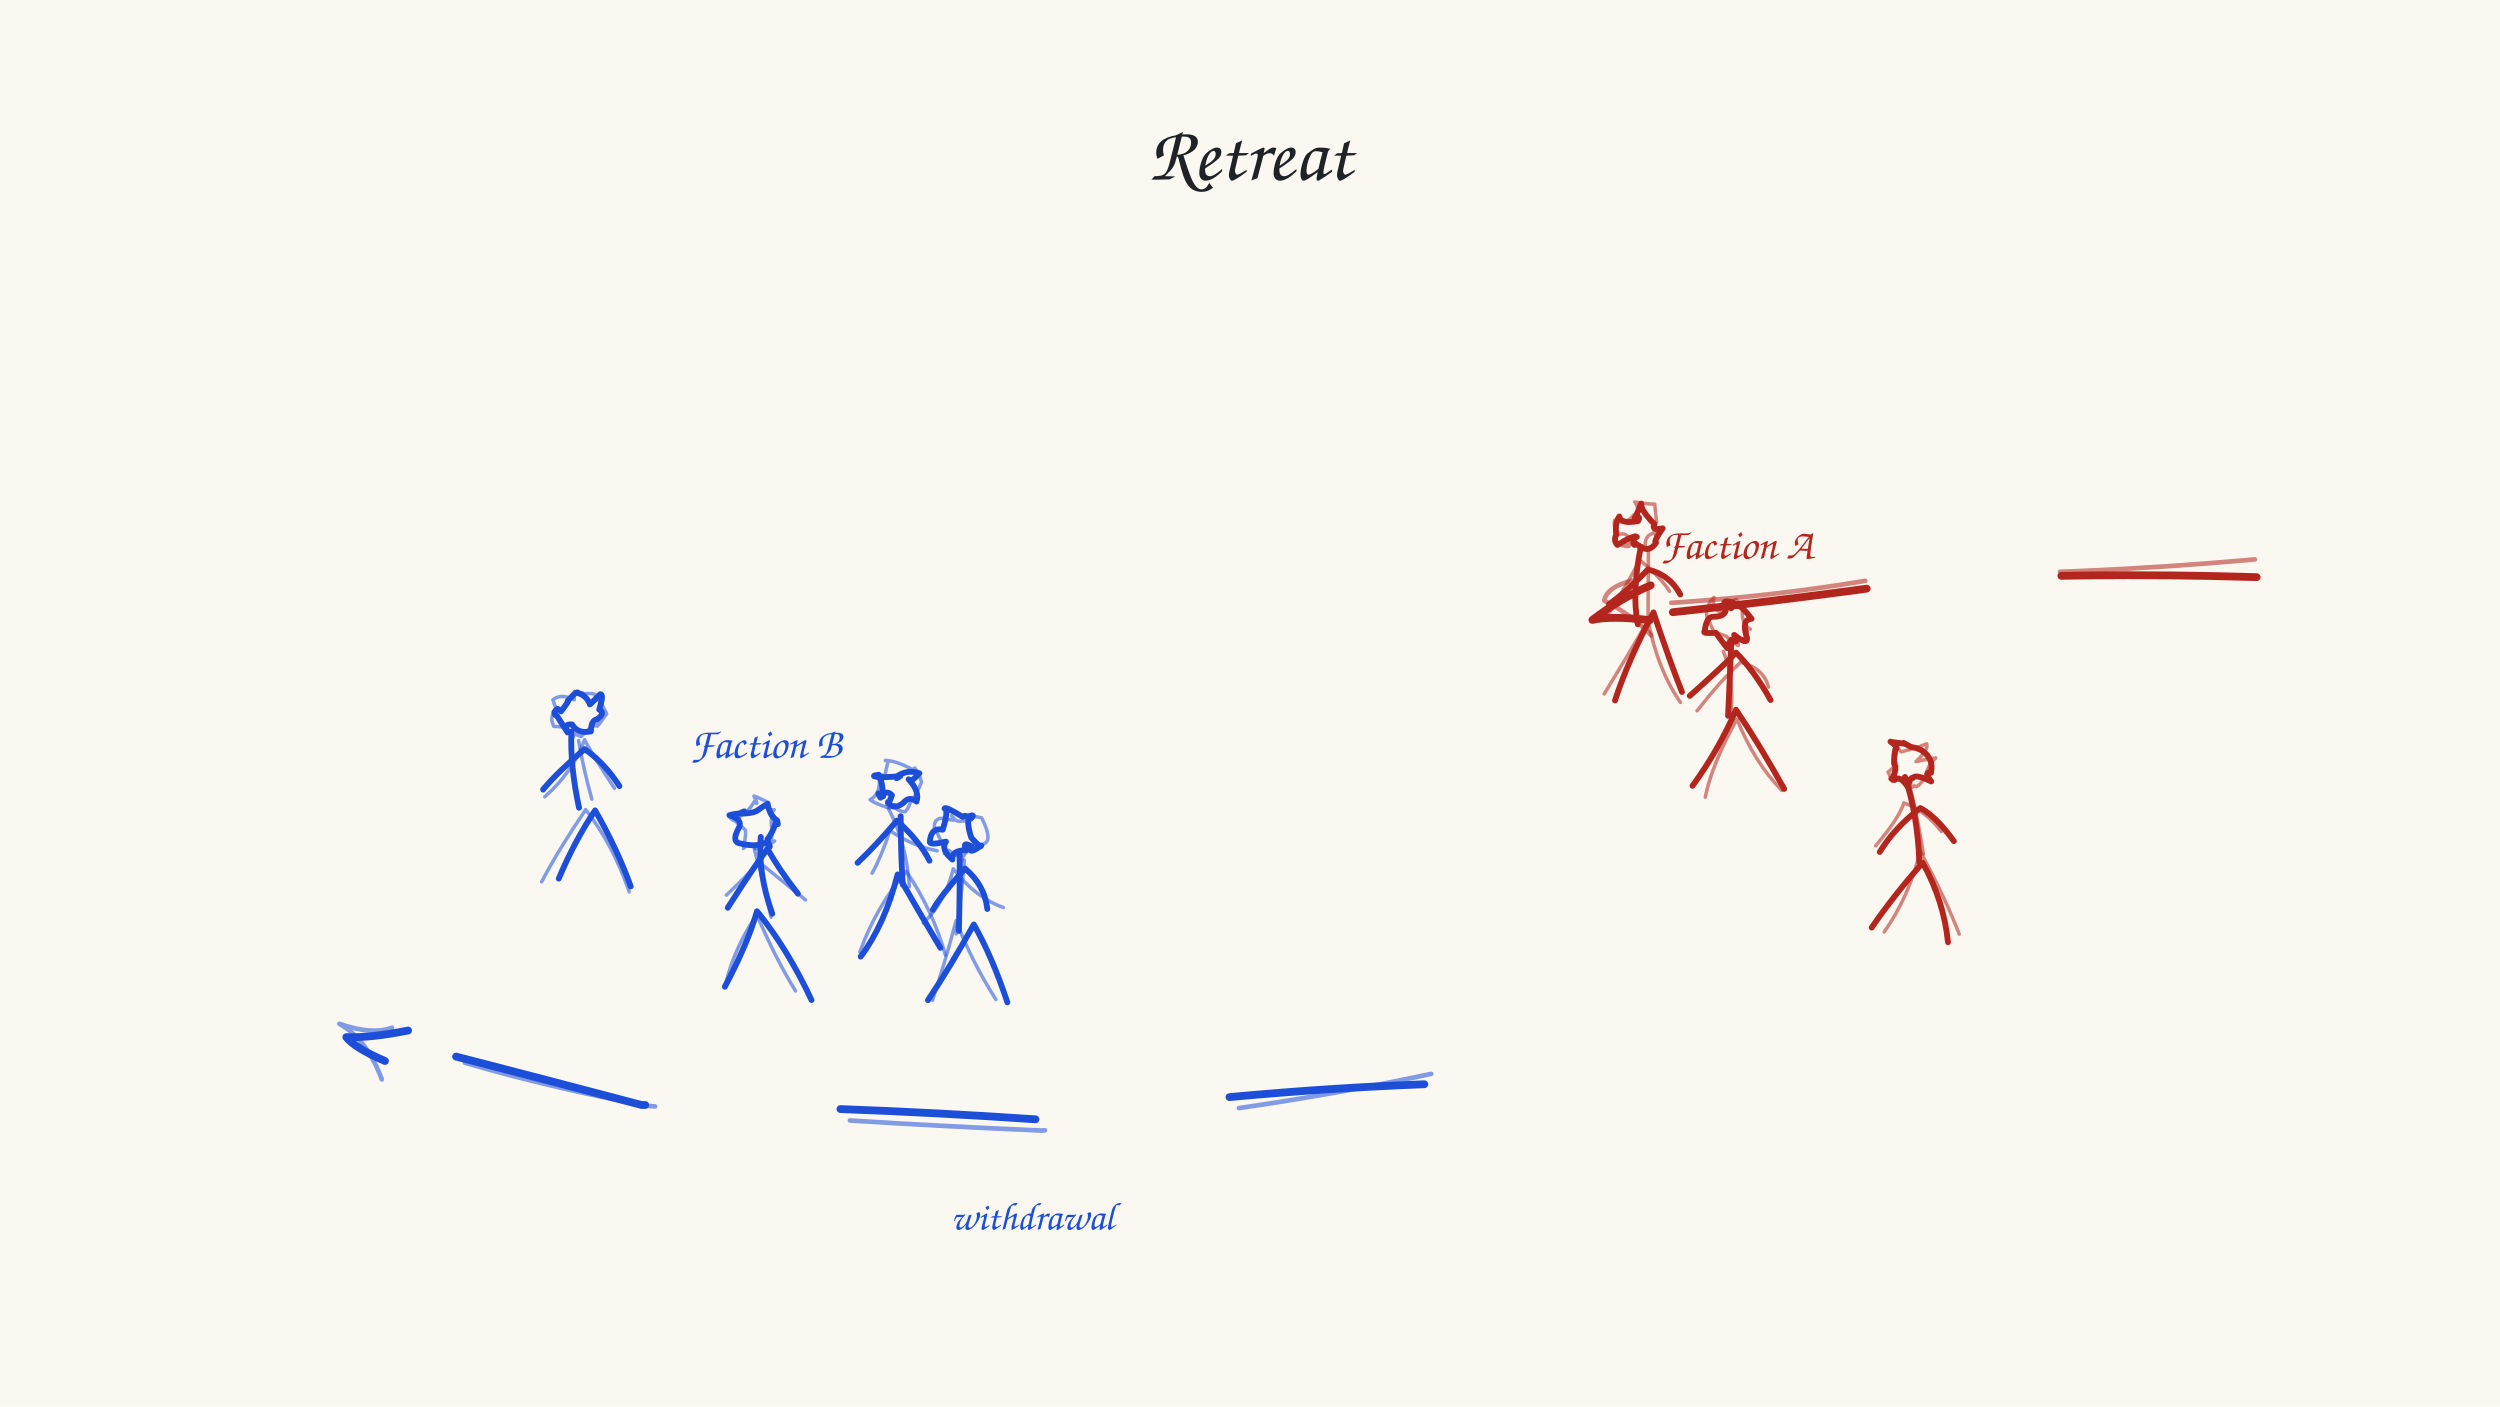
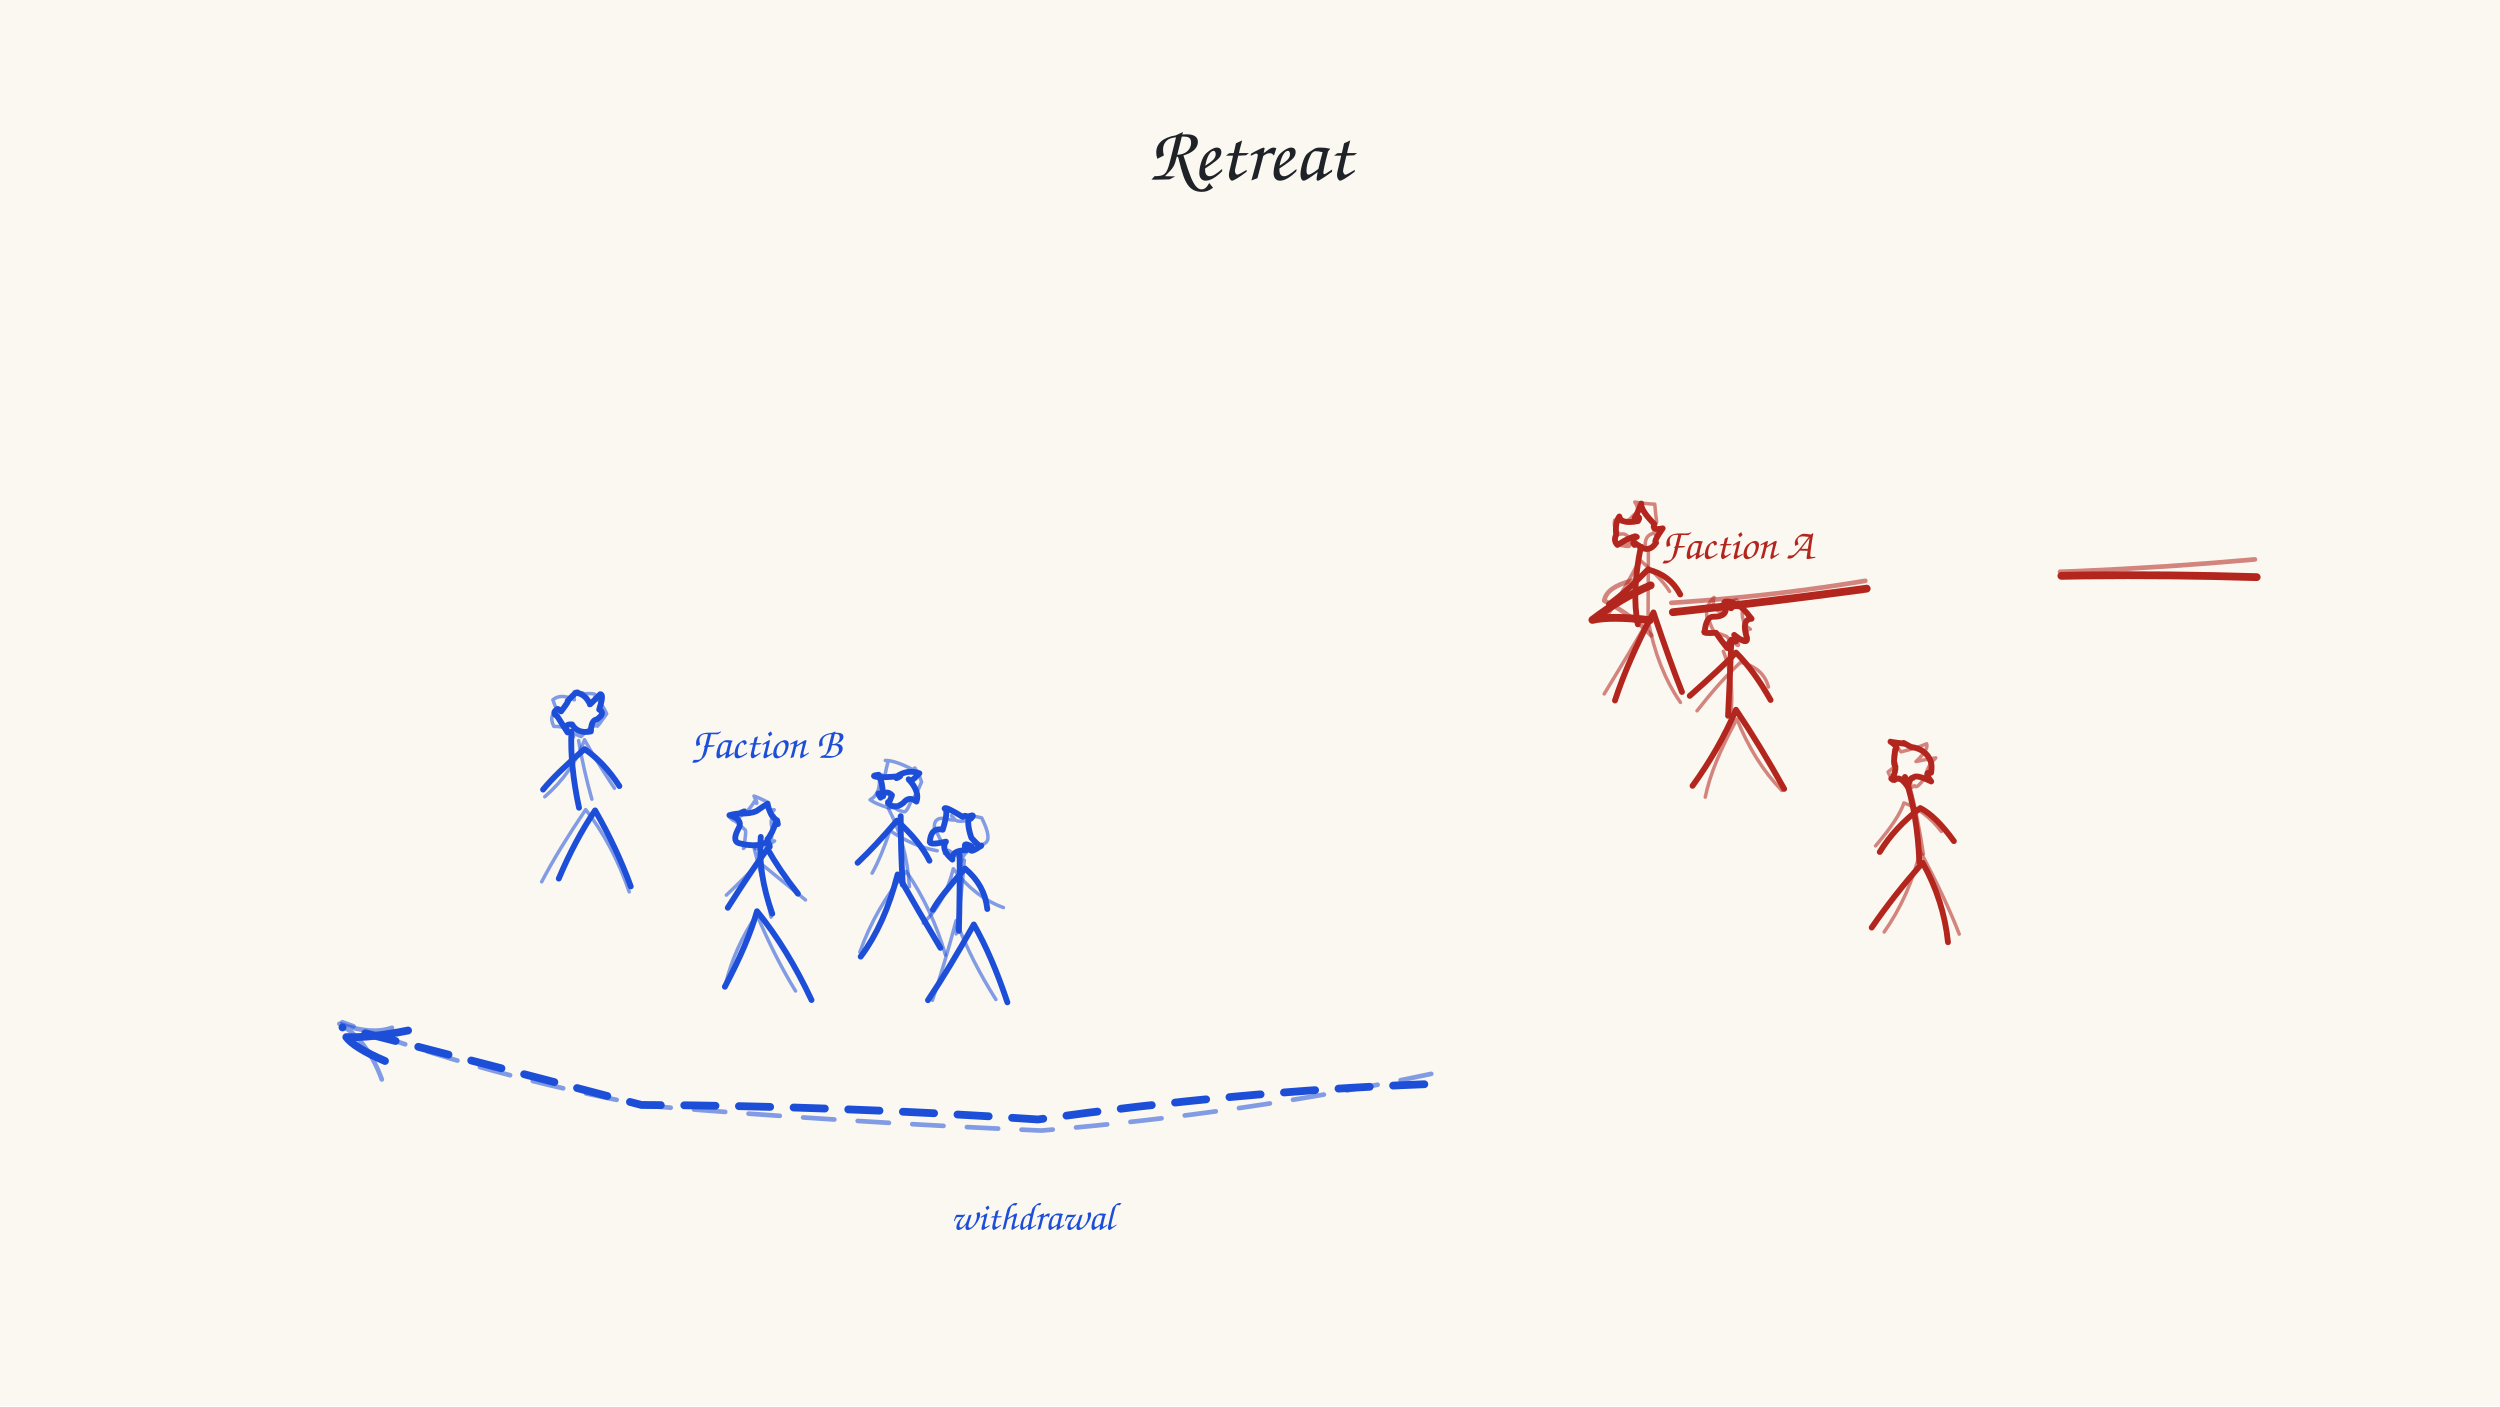
<svg xmlns="http://www.w3.org/2000/svg" viewBox="0 0 1280 720" width="1280" height="720">
  <rect x="0" y="0" width="1280" height="720" fill="#fbf8f1" />
  <g data-id="retreating-1" data-kind="figure">
    <g transform="translate(300 452) scale(-1 1)">
      <path d="M 7.43 -77.35 Q 8.18 -60.16 3.54 -38.43" fill="none" stroke="#1d4ed8" stroke-width="3" stroke-linecap="round" stroke-linejoin="round" />
      <path d="M 3.75 -72.81 Q 1.27 -58.11 -3.03 -42.82" fill="none" stroke="#1d4ed8" stroke-width="1.8" stroke-linecap="round" stroke-linejoin="round" stroke-opacity="0.55" />
      <path d="M -17.13 -49.53 Q -9.22 -61.77 0.72 -68.46 Q 15.19 -56.03 21.95 -47.73" fill="none" stroke="#1d4ed8" stroke-width="3" stroke-linecap="round" stroke-linejoin="round" />
      <path d="M -14.59 -48.43 Q -4.26 -64.02 0.72 -73.26 Q 6.48 -56.89 21.08 -44.06" fill="none" stroke="#1d4ed8" stroke-width="1.8" stroke-linecap="round" stroke-linejoin="round" stroke-opacity="0.55" />
      <path d="M -22.94 1.85 Q -15.86 -17.62 -4.69 -37.08 Q 5.64 -21.77 13.91 -2.16" fill="none" stroke="#1d4ed8" stroke-width="3" stroke-linecap="round" stroke-linejoin="round" />
      <path d="M -22.16 4.64 Q -13.68 -19.87 0.14 -37.47 Q 14.3 -16.56 22.67 -0.51" fill="none" stroke="#1d4ed8" stroke-width="1.8" stroke-linecap="round" stroke-linejoin="round" stroke-opacity="0.55" />
      <path d="M 14.6 -89.02 Q 17.76 -86.87 14.75 -85.37 Q 13.81 -83.93 9.42 -77 Q 11.75 -81.48 7.1 -81.09 Q 4.3 -76.19 -2.53 -77.5 Q -2.72 -83.35 -5.57 -83.65 Q -10.23 -86.87 -6.78 -88.71 Q -9.35 -96.65 -7.34 -96.58 Q -1.37 -90.51 -2.11 -91.43 Q 0.12 -96.22 4.1 -97.12 Q 4.23 -98.85 9.38 -93.06 Q 8.09 -93.86 12.72 -87.77 Q 14.2 -89.18 14.6 -89.02" fill="none" stroke="#1d4ed8" stroke-width="3" stroke-linecap="round" stroke-linejoin="round" />
      <path d="M 14.05 -87.69 Q 19.46 -86.52 16.44 -80.09 Q 7.02 -80.09 6.35 -74.67 Q 8.56 -77.83 2.48 -74.85 Q -1.84 -79.86 -5.18 -80.56 Q -9.61 -84.4 -5.87 -80.19 Q -6.99 -81.46 -10.62 -86.55 Q -7.4 -93.42 -4.59 -95.08 Q -6.55 -97.37 0.82 -96.77 Q 1.98 -97.62 4.83 -97.43 Q 6.93 -99.59 5.93 -93.68 Q 12.89 -97.16 16.94 -93.68 Q 14.38 -86.5 14.05 -87.69" fill="none" stroke="#1d4ed8" stroke-width="1.8" stroke-linecap="round" stroke-linejoin="round" stroke-opacity="0.55" />
    </g>
  </g>
  <g data-id="retreating-2" data-kind="figure">
    <g transform="translate(392 508) scale(-1 1)">
      <path d="M 2.49 -79.5 Q 4.05 -61.09 -3.4 -40.18" fill="none" stroke="#1d4ed8" stroke-width="3" stroke-linecap="round" stroke-linejoin="round" />
      <path d="M 5.81 -73.42 Q 0.4 -53.26 -2.8 -38.41" fill="none" stroke="#1d4ed8" stroke-width="1.8" stroke-linecap="round" stroke-linejoin="round" stroke-opacity="0.55" />
      <path d="M -16.53 -50.44 Q -6.89 -62.73 -0.94 -73.4 Q 7.13 -62.53 19.38 -43.23" fill="none" stroke="#1d4ed8" stroke-width="3" stroke-linecap="round" stroke-linejoin="round" />
      <path d="M -20.4 -47.24 Q -5.88 -59.01 3.29 -66.56 Q 10.94 -58.32 20.09 -49.71" fill="none" stroke="#1d4ed8" stroke-width="1.8" stroke-linecap="round" stroke-linejoin="round" stroke-opacity="0.55" />
      <path d="M -23.5 4.02 Q -11.18 -22.25 4.41 -41.45 Q 9.07 -25.04 20.87 -2.78" fill="none" stroke="#1d4ed8" stroke-width="3" stroke-linecap="round" stroke-linejoin="round" />
      <path d="M -15.31 -0.62 Q -4.54 -18.19 4.48 -39.69 Q 15.98 -23 20.65 -3.64" fill="none" stroke="#1d4ed8" stroke-width="1.8" stroke-linecap="round" stroke-linejoin="round" stroke-opacity="0.55" />
      <path d="M 18.53 -90.62 Q 11.58 -88.39 13.65 -84.28 Q 17.48 -77.35 13.66 -76.29 Q 7.52 -74.65 2.79 -75.54 Q -0.1 -77.33 -2.01 -75.39 Q -2.5 -72.46 -0.9 -78.29 Q -3.37 -81.07 -5.66 -88.02 Q -6.74 -84.14 -5.89 -87.96 Q -2.28 -90.03 -0.99 -96.44 Q 1.03 -95.33 4.58 -92.8 Q 7.99 -91.17 13.45 -91.58 Q 9.09 -94.04 13.02 -91.48 Q 15.69 -91.41 18.53 -90.62" fill="none" stroke="#1d4ed8" stroke-width="3" stroke-linecap="round" stroke-linejoin="round" />
      <path d="M 18.53 -89.69 Q 18.91 -90.74 10.52 -83.17 Q 9.65 -82.64 11.34 -73.59 Q 7.5 -77.91 5.17 -73.43 Q -3.28 -76.24 -4.6 -77.43 Q -2.13 -75.9 -3.58 -82.97 Q -1.84 -88.47 -4.24 -90.46 Q -0.54 -89.03 -4.4 -93.41 Q 0.7 -92.65 -1.46 -97.12 Q 3.77 -99.72 5.97 -100.43 Q 3.13 -94.77 5.78 -97.58 Q 8.85 -92.37 13.43 -89.74 Q 14.49 -85.4 18.53 -89.69" fill="none" stroke="#1d4ed8" stroke-width="1.8" stroke-linecap="round" stroke-linejoin="round" stroke-opacity="0.55" />
    </g>
    <text data-role="label" x="392" y="388" font-size="22" font-family="'Segoe Print', 'Comic Sans MS', 'Comic Neue', cursive" text-anchor="middle" fill="#1d4ed8" stroke="#fbf8f1" stroke-width="3.67" paint-order="stroke">Faction B</text>
  </g>
  <g data-id="retreating-3" data-kind="figure">
    <g transform="translate(462 490) scale(-1 1)">
      <path d="M 0.85 -72.12 Q 0.87 -54.84 -0.2 -37.08" fill="none" stroke="#1d4ed8" stroke-width="3" stroke-linecap="round" stroke-linejoin="round" />
      <path d="M 7.2 -76.18 Q -2.15 -58.42 -3.62 -36.07" fill="none" stroke="#1d4ed8" stroke-width="1.8" stroke-linecap="round" stroke-linejoin="round" stroke-opacity="0.55" />
      <path d="M -13.88 -49.31 Q -9.06 -59.07 2.77 -69.84 Q 13.54 -57.12 22.91 -48.25" fill="none" stroke="#1d4ed8" stroke-width="3" stroke-linecap="round" stroke-linejoin="round" />
      <path d="M -17.84 -54.39 Q -5.14 -56.79 6.38 -64.77 Q 10.69 -51.47 15.48 -42.95" fill="none" stroke="#1d4ed8" stroke-width="1.8" stroke-linecap="round" stroke-linejoin="round" stroke-opacity="0.55" />
      <path d="M -19.49 -4.7 Q -8.82 -22.56 2.42 -42.28 Q 9.01 -16.64 21.33 -0.21" fill="none" stroke="#1d4ed8" stroke-width="3" stroke-linecap="round" stroke-linejoin="round" />
      <path d="M -22.06 -1.08 Q -15.29 -24.5 -2.01 -43.87 Q 13.74 -25.18 21.76 -2.53" fill="none" stroke="#1d4ed8" stroke-width="1.8" stroke-linecap="round" stroke-linejoin="round" stroke-opacity="0.55" />
      <path d="M 9.84 -82.29 Q 13.97 -85.64 11.16 -81.59 Q 8.47 -86.12 5.31 -82.87 Q 7.6 -76.57 7.32 -79.37 Q 4.72 -74.85 -0.54 -78.94 Q -3.5 -82.64 -7.22 -79.59 Q -9.05 -84.62 -3.23 -91.02 Q -3.98 -88.72 -8.72 -94.08 Q -2.77 -96.26 2.98 -92.39 Q 3.74 -90.63 1.04 -92.66 Q 9.47 -91.75 13.22 -92.25 Q 16.32 -92.79 12.11 -93.33 Q 10.11 -89.82 9.84 -82.29" fill="none" stroke="#1d4ed8" stroke-width="3" stroke-linecap="round" stroke-linejoin="round" />
      <path d="M 11.7 -89.88 Q 11.8 -83.05 16.53 -80.52 Q 13.97 -78.51 6.47 -76.19 Q 6.13 -78.1 3.86 -77.98 Q 4.21 -75.18 -1.1 -74.35 Q -2.34 -74.51 -4.28 -79.36 Q -6.93 -82.45 -9.83 -89.59 Q -7.95 -96.32 -5.78 -96.35 Q -7.38 -97.39 -5.28 -95.99 Q 3.62 -100.67 8.71 -100.66 Q 6.96 -99.94 7.23 -100.35 Q 8.27 -96.69 8.98 -92.59 Q 13.36 -94.87 11.7 -89.88" fill="none" stroke="#1d4ed8" stroke-width="1.8" stroke-linecap="round" stroke-linejoin="round" stroke-opacity="0.55" />
    </g>
  </g>
  <g data-id="retreating-4" data-kind="figure">
    <g transform="translate(494 514) scale(-1 1)">
      <path d="M 2.68 -77.65 Q 2.48 -61.31 3.04 -37.38" fill="none" stroke="#1d4ed8" stroke-width="3" stroke-linecap="round" stroke-linejoin="round" />
      <path d="M 0.25 -73.59 Q 1.92 -52.78 4.45 -35.84" fill="none" stroke="#1d4ed8" stroke-width="1.8" stroke-linecap="round" stroke-linejoin="round" stroke-opacity="0.55" />
      <path d="M -11.5 -48.59 Q -10.19 -60.85 -0.08 -69.31 Q 12.83 -54.78 16.37 -48.18" fill="none" stroke="#1d4ed8" stroke-width="3" stroke-linecap="round" stroke-linejoin="round" />
      <path d="M -19.75 -49.33 Q -5.23 -54.55 5.91 -69.19 Q 10.13 -51.93 21.28 -41.35" fill="none" stroke="#1d4ed8" stroke-width="1.8" stroke-linecap="round" stroke-linejoin="round" stroke-opacity="0.55" />
      <path d="M -21.78 -0.8 Q -13.95 -24.29 -4.59 -40.67 Q 7.7 -18.61 18.88 -1.9" fill="none" stroke="#1d4ed8" stroke-width="3" stroke-linecap="round" stroke-linejoin="round" />
      <path d="M -15.9 -2.25 Q -3.34 -22.06 4.49 -42.59 Q 10.15 -21.12 16.58 -1.85" fill="none" stroke="#1d4ed8" stroke-width="1.8" stroke-linecap="round" stroke-linejoin="round" stroke-opacity="0.55" />
      <path d="M 17.95 -82.87 Q 17.65 -81.19 9.68 -83.07 Q 12.45 -79.1 6.37 -73.89 Q 6.9 -78.61 -0.54 -78.67 Q 1.43 -83.72 -3.49 -80.42 Q -1.38 -76.07 -8.43 -81.04 Q -8.21 -79.57 -3.33 -85.07 Q -0.84 -92.44 -2.23 -96.13 Q -5.51 -97.32 -3.1 -94.87 Q 0.01 -97.19 1.08 -95.72 Q 9.94 -101.25 10.38 -100.05 Q 8.18 -99.33 11.33 -89.19 Q 17.42 -90.52 17.95 -82.87" fill="none" stroke="#1d4ed8" stroke-width="3" stroke-linecap="round" stroke-linejoin="round" />
      <path d="M 15.65 -90.31 Q 10.58 -80.67 10.01 -77.5 Q 11.52 -76.11 8.32 -78.63 Q 1.53 -74.5 1.73 -72.99 Q 0.57 -77.48 -2.79 -78.77 Q -2.41 -82.39 -0.99 -81.75 Q -9.67 -81.08 -10.22 -82.24 Q -14.14 -84.21 -8.63 -95.24 Q -0.39 -97.42 -0.87 -93.88 Q 4.47 -92.81 5.47 -94.85 Q 8.52 -98.26 5.09 -94.13 Q 5.56 -94.01 7.91 -94.34 Q 15.75 -96.82 15.65 -90.31" fill="none" stroke="#1d4ed8" stroke-width="1.8" stroke-linecap="round" stroke-linejoin="round" stroke-opacity="0.55" />
    </g>
  </g>
  <g data-id="pursuer-1" data-kind="figure">
    <g transform="translate(843 358) scale(-1 1)">
      <path d="M 2.9 -77.98 Q 7.64 -54.69 4.43 -38.35" fill="none" stroke="#b3261e" stroke-width="3" stroke-linecap="round" stroke-linejoin="round" />
      <path d="M -0.98 -77.7 Q -0.85 -55.74 -0.82 -43.25" fill="none" stroke="#b3261e" stroke-width="1.8" stroke-linecap="round" stroke-linejoin="round" stroke-opacity="0.55" />
      <path d="M -17.29 -53.62 Q -12.04 -63.7 -0.72 -66.39 Q 10.05 -55.14 19.19 -48.61" fill="none" stroke="#b3261e" stroke-width="3" stroke-linecap="round" stroke-linejoin="round" />
      <path d="M -11.8 -55.22 Q -7.74 -61.86 3.5 -71.34 Q 9.65 -58.97 20.65 -41.79" fill="none" stroke="#b3261e" stroke-width="1.8" stroke-linecap="round" stroke-linejoin="round" stroke-opacity="0.55" />
      <path d="M -18.17 -3.71 Q -11.85 -19.59 -3.57 -44.45 Q 9.7 -19.22 16.13 0.65" fill="none" stroke="#b3261e" stroke-width="3" stroke-linecap="round" stroke-linejoin="round" />
      <path d="M -17.38 1.63 Q -5.51 -15.52 -0.85 -40.33 Q 8.64 -24 21.64 -2.71" fill="none" stroke="#b3261e" stroke-width="1.8" stroke-linecap="round" stroke-linejoin="round" stroke-opacity="0.55" />
      <path d="M 15.51 -84.15 Q 17.02 -81.18 14.89 -79 Q 6.56 -84.17 4.95 -83.08 Q 7.38 -84.7 6.13 -78.99 Q 8.35 -81.79 3.33 -78.2 Q -1.41 -74.88 -4.91 -80.09 Q -3.29 -80.35 -8.29 -87.48 Q -2.35 -86.18 -4.04 -89.68 Q 2.94 -96.68 2.71 -100.17 Q 5.45 -93.13 6.02 -92.98 Q 2.5 -94.1 4.37 -91.19 Q 13.25 -89.57 13.89 -93.55 Q 16.18 -90.49 15.51 -84.15" fill="none" stroke="#b3261e" stroke-width="3" stroke-linecap="round" stroke-linejoin="round" />
      <path d="M 13.67 -84.45 Q 8.62 -85.72 8.56 -78.73 Q 8.59 -77.68 12.9 -78.71 Q 10.33 -79.78 3.56 -79.12 Q 2.96 -78.22 0.64 -78.62 Q 0.9 -85.19 -5.77 -85.12 Q -8.6 -86.99 -5.1 -83.98 Q -2.55 -85.04 -5.22 -90.78 Q -4.62 -94.9 -4.24 -99.87 Q -0.15 -99.99 5.98 -100.94 Q 2.84 -96.45 6.67 -94.22 Q 10.47 -89.08 16.29 -91.64 Q 17.21 -87.44 13.67 -84.45" fill="none" stroke="#b3261e" stroke-width="1.8" stroke-linecap="round" stroke-linejoin="round" stroke-opacity="0.55" />
    </g>
  </g>
  <g data-id="pursuer-2" data-kind="figure">
    <g transform="translate(889 406) scale(-1 1)">
      <path d="M 2.55 -78.5 Q 3.36 -56.67 4.23 -39.52" fill="none" stroke="#b3261e" stroke-width="3" stroke-linecap="round" stroke-linejoin="round" />
      <path d="M 6.65 -72.53 Q 0.72 -58.07 2.94 -38.68" fill="none" stroke="#b3261e" stroke-width="1.8" stroke-linecap="round" stroke-linejoin="round" stroke-opacity="0.55" />
      <path d="M -17.54 -47.61 Q -8.9 -62.85 0.17 -71.86 Q 7.8 -63.92 23.84 -49.72" fill="none" stroke="#b3261e" stroke-width="3" stroke-linecap="round" stroke-linejoin="round" />
      <path d="M -16.46 -54.23 Q -13.92 -64.04 -2.22 -66.94 Q 8.18 -57.38 20.11 -42.07" fill="none" stroke="#b3261e" stroke-width="1.8" stroke-linecap="round" stroke-linejoin="round" stroke-opacity="0.55" />
      <path d="M -24.49 -2.09 Q -12.28 -24.09 0.18 -42.61 Q 8.82 -22.41 22.42 -3.66" fill="none" stroke="#b3261e" stroke-width="3" stroke-linecap="round" stroke-linejoin="round" />
      <path d="M -23.28 -1.29 Q -8.96 -16.06 -0.31 -37.85 Q 12.58 -14.47 15.9 2.13" fill="none" stroke="#b3261e" stroke-width="1.8" stroke-linecap="round" stroke-linejoin="round" stroke-opacity="0.55" />
      <path d="M 16.19 -82.82 Q 17.74 -81.5 10.45 -82.03 Q 7.83 -78.16 4.67 -74.18 Q 3.54 -79.03 0.92 -77.66 Q -0.98 -77 1.08 -80.93 Q -5.8 -75.4 -5.48 -79.31 Q -2.37 -88.9 -7.8 -89.19 Q -2.43 -96.17 -1.02 -95.59 Q 1.57 -95.9 3.2 -95.33 Q 2.46 -93.03 1.61 -97.55 Q 7.9 -98.97 5.58 -96.22 Q 4.14 -90.1 11.84 -90.24 Q 15.33 -90.32 16.19 -82.82" fill="none" stroke="#b3261e" stroke-width="3" stroke-linecap="round" stroke-linejoin="round" />
      <path d="M 14.18 -88.99 Q 12.57 -84.01 10.81 -81.65 Q 11.42 -82.83 4.81 -80.09 Q 1.49 -74.64 -0.32 -78.1 Q -2.52 -73.29 1.61 -77.48 Q 1.93 -79.1 -4.79 -79.1 Q -5.63 -85.2 -7.18 -83.86 Q -1.6 -87.21 -3.53 -96.09 Q -3.3 -95.36 0.08 -99.01 Q 7.3 -95.67 7.48 -92.49 Q 12.86 -93.76 11.45 -100.11 Q 16.18 -95.74 14.97 -89.43 Q 14.57 -88.81 14.18 -88.99" fill="none" stroke="#b3261e" stroke-width="1.8" stroke-linecap="round" stroke-linejoin="round" stroke-opacity="0.55" />
    </g>
    <text data-role="label" x="889" y="286" font-size="22" font-family="'Segoe Print', 'Comic Sans MS', 'Comic Neue', cursive" text-anchor="middle" fill="#b3261e" stroke="#fbf8f1" stroke-width="3.67" paint-order="stroke">Faction A</text>
  </g>
  <g data-id="pursuer-3" data-kind="figure">
    <g transform="translate(981 478) scale(-1 1)">
      <path d="M 5.66 -80.2 Q -0.69 -61.59 -1.72 -36.58" fill="none" stroke="#b3261e" stroke-width="3" stroke-linecap="round" stroke-linejoin="round" />
      <path d="M 4.32 -79.56 Q -0.54 -62.18 -3.78 -40.69" fill="none" stroke="#b3261e" stroke-width="1.8" stroke-linecap="round" stroke-linejoin="round" stroke-opacity="0.55" />
      <path d="M -19.38 -47.35 Q -10.14 -60.19 -2.18 -64.27 Q 11.06 -54.14 18.56 -41.79" fill="none" stroke="#b3261e" stroke-width="3" stroke-linecap="round" stroke-linejoin="round" />
      <path d="M -12.98 -52.31 Q -4.51 -63.18 6.19 -66.91 Q 8.73 -58.94 20.71 -44.92" fill="none" stroke="#b3261e" stroke-width="1.8" stroke-linecap="round" stroke-linejoin="round" stroke-opacity="0.55" />
      <path d="M -16.37 4.4 Q -14.17 -17.05 -3.37 -36.28 Q 11.55 -19.31 22.69 -3.08" fill="none" stroke="#b3261e" stroke-width="3" stroke-linecap="round" stroke-linejoin="round" />
      <path d="M -22.12 0.26 Q -15.55 -16.97 -2.15 -42.27 Q 3.4 -19.21 16.3 -0.82" fill="none" stroke="#b3261e" stroke-width="1.8" stroke-linecap="round" stroke-linejoin="round" stroke-opacity="0.55" />
      <path d="M 10.54 -85.57 Q 10.33 -83.06 12.15 -79.14 Q 13.66 -79.7 11.05 -78.63 Q 8.4 -81.31 4.38 -75.35 Q 2.62 -80.45 1.52 -79.72 Q 0.34 -81.83 -7.78 -77.89 Q -3.73 -83.1 -7.7 -82.34 Q -8.32 -86.11 -7.48 -88.27 Q -5.11 -94.46 2.6 -95.58 Q 8.03 -98.6 5.82 -97.21 Q 12.63 -98.03 13.07 -98.28 Q 8.51 -95.21 10.67 -94.15 Q 11.91 -86.54 10.54 -85.57" fill="none" stroke="#b3261e" stroke-width="3" stroke-linecap="round" stroke-linejoin="round" />
      <path d="M 14.31 -82.76 Q 11.59 -77.07 12.04 -77.98 Q 13.55 -78.55 6.1 -78.72 Q 6.05 -80.68 2.62 -76.66 Q 5.2 -72.66 0.75 -75.71 Q -0.21 -73.52 -5.23 -80.73 Q -5.06 -84.89 -10.11 -89.98 Q -3.54 -88.86 0.01 -88.09 Q -6.58 -94.28 -5.44 -97.2 Q -0.9 -95.11 7.7 -93.05 Q 11.29 -97.26 9.68 -96.8 Q 9.61 -96.59 10.79 -87.73 Q 8.4 -87.18 14.31 -82.76" fill="none" stroke="#b3261e" stroke-width="1.8" stroke-linecap="round" stroke-linejoin="round" stroke-opacity="0.55" />
    </g>
  </g>
  <g data-id="withdrawal" data-kind="arrow">
-     <path d="M 729.26 555.13 Q 633.88 558.81 531.39 573.17 Q 428.35 566.14 328.45 565.74 Q 249.07 544.82 175.35 526.04" fill="none" stroke="#1d4ed8" stroke-width="4" stroke-linecap="round" stroke-linejoin="round" pathLength="100" stroke-dasharray="100" stroke-dashoffset="0" />
-     <path d="M 732.78 549.82 Q 637.65 570.08 533.23 578.85 Q 434.87 574.68 331.65 566.2 Q 249.29 551.01 175.27 523.38" fill="none" stroke="#1d4ed8" stroke-width="2.4" stroke-linecap="round" stroke-linejoin="round" stroke-opacity="0.55" pathLength="100" stroke-dasharray="100" stroke-dashoffset="0" />
-     <path d="M 208.94 527.62 Q 189.78 531.47 177.31 531 Q 181.44 536.48 197.11 543.23" fill="none" stroke="#1d4ed8" stroke-width="4" stroke-linecap="round" stroke-linejoin="round" pathLength="100" stroke-dasharray="100" stroke-dashoffset="0" />
-     <path d="M 200.68 526.22 Q 190.39 530.01 173.77 524.19 Q 188.01 532.25 195.48 552.67" fill="none" stroke="#1d4ed8" stroke-width="2.4" stroke-linecap="round" stroke-linejoin="round" stroke-opacity="0.55" pathLength="100" stroke-dasharray="100" stroke-dashoffset="0" />
+     <path d="M 729.26 555.13 Q 633.88 558.81 531.39 573.17 Q 428.35 566.14 328.45 565.74 Q 249.07 544.82 175.35 526.04" fill="none" stroke="#1d4ed8" stroke-width="4" stroke-linecap="round" stroke-linejoin="round" stroke-dasharray="16 12" />
+     <path d="M 732.78 549.82 Q 637.65 570.08 533.23 578.85 Q 434.87 574.68 331.65 566.2 Q 249.29 551.01 175.27 523.38" fill="none" stroke="#1d4ed8" stroke-width="2.4" stroke-linecap="round" stroke-linejoin="round" stroke-opacity="0.55" stroke-dasharray="16 12" />
+     <path d="M 208.94 527.62 Q 189.78 531.47 177.31 531 Q 181.44 536.48 197.11 543.23" fill="none" stroke="#1d4ed8" stroke-width="4" stroke-linecap="round" stroke-linejoin="round" />
+     <path d="M 200.68 526.22 Q 190.39 530.01 173.77 524.19 Q 188.01 532.25 195.48 552.67" fill="none" stroke="#1d4ed8" stroke-width="2.4" stroke-linecap="round" stroke-linejoin="round" stroke-opacity="0.55" />
    <text data-role="label" x="528.5" y="629.5" font-size="20" font-family="'Segoe Print', 'Comic Sans MS', 'Comic Neue', cursive" text-anchor="middle" fill="#1d4ed8" stroke="#fbf8f1" stroke-width="3.33" paint-order="stroke">withdrawal</text>
  </g>
  <g data-id="pursuit" data-kind="arrow">
    <path d="M 1155.42 295.5 Q 1065.66 292.77 983.85 297.46 Q 908.89 308.31 822.18 317.05" fill="none" stroke="#b3261e" stroke-width="4" stroke-linecap="round" stroke-linejoin="round" pathLength="100" stroke-dasharray="100" stroke-dashoffset="0" />
    <path d="M 1154.51 286.42 Q 1062.39 294.67 974.36 293.97 Q 901.75 307.66 821.03 310.35" fill="none" stroke="#b3261e" stroke-width="2.4" stroke-linecap="round" stroke-linejoin="round" stroke-opacity="0.55" pathLength="100" stroke-dasharray="100" stroke-dashoffset="0" />
    <path d="M 845.15 299.69 Q 830.32 305.92 815.3 317.4 Q 824.55 315.2 844.77 317.52" fill="none" stroke="#b3261e" stroke-width="4" stroke-linecap="round" stroke-linejoin="round" pathLength="100" stroke-dasharray="100" stroke-dashoffset="0" />
    <path d="M 835.66 297.3 Q 822.61 300.45 821.37 307.58 Q 835.27 314.63 845.43 325.28" fill="none" stroke="#b3261e" stroke-width="2.4" stroke-linecap="round" stroke-linejoin="round" stroke-opacity="0.55" pathLength="100" stroke-dasharray="100" stroke-dashoffset="0" />
  </g>
  <g data-id="title" data-kind="text">
    <text x="640" y="92" font-size="40" font-family="'Segoe Print', 'Comic Sans MS', 'Comic Neue', cursive" text-anchor="middle" fill="#1f2328" stroke="#fbf8f1" stroke-width="6.67" paint-order="stroke">Retreat</text>
  </g>
</svg>
